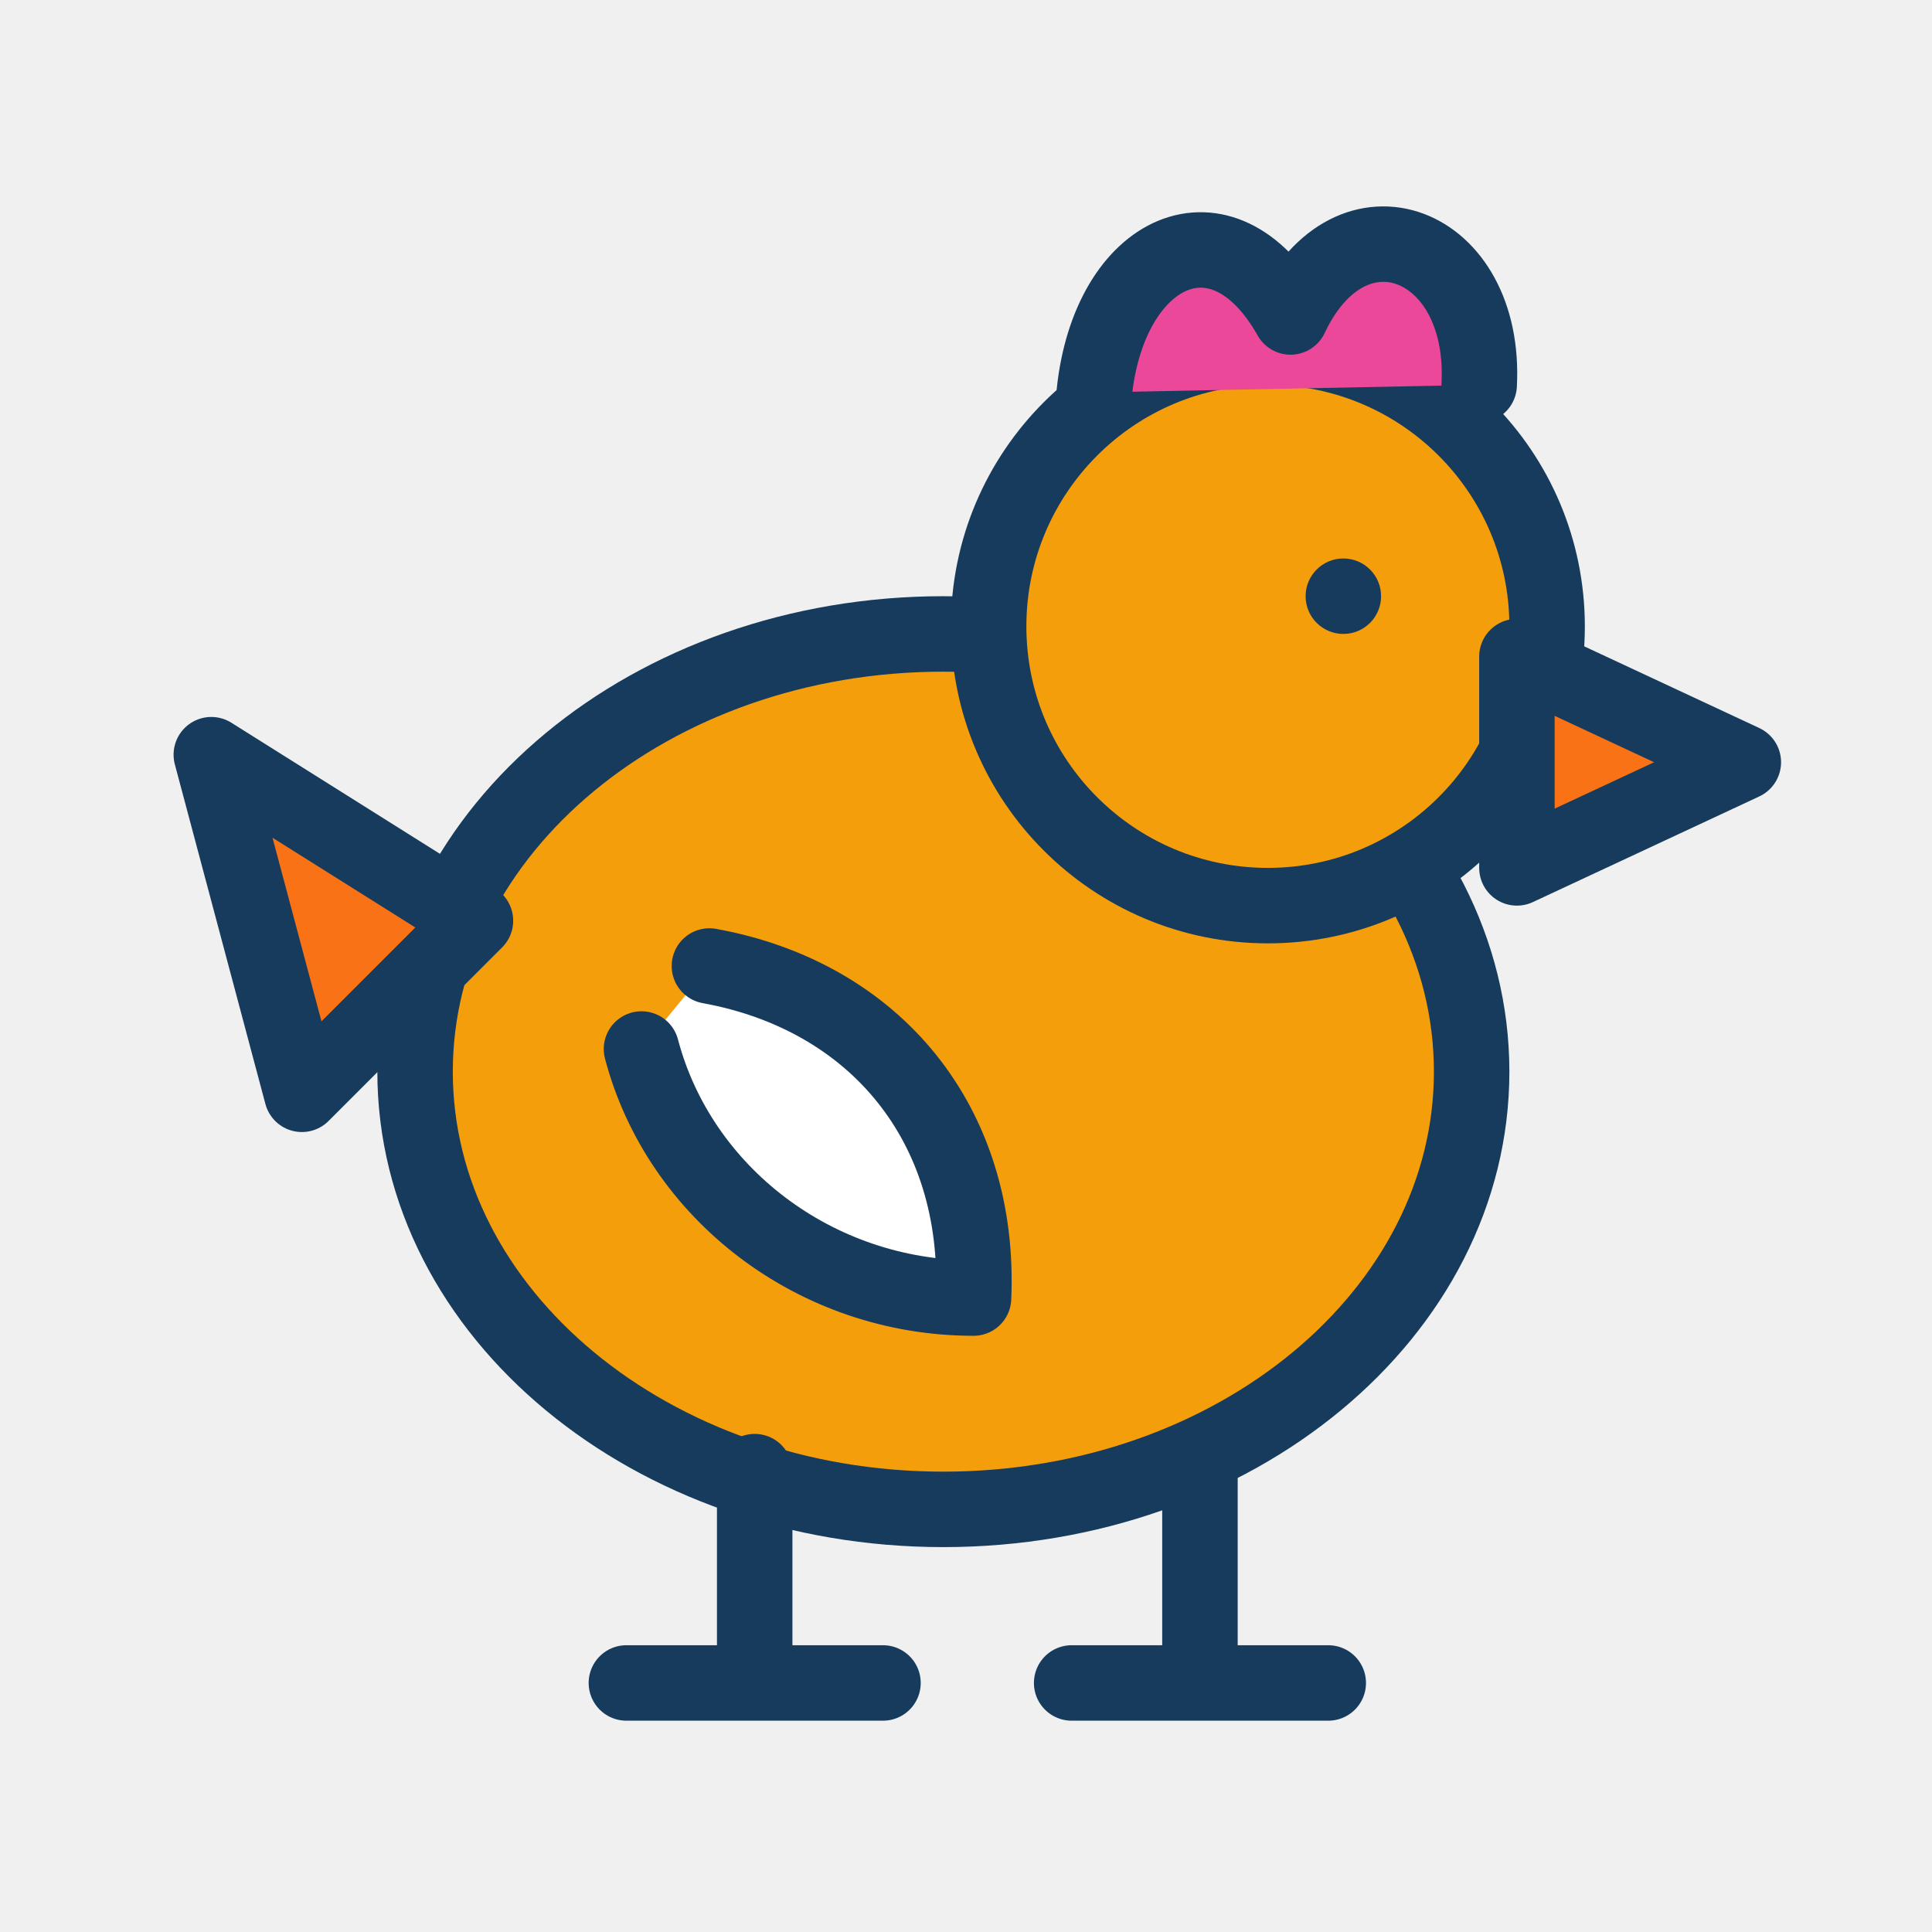
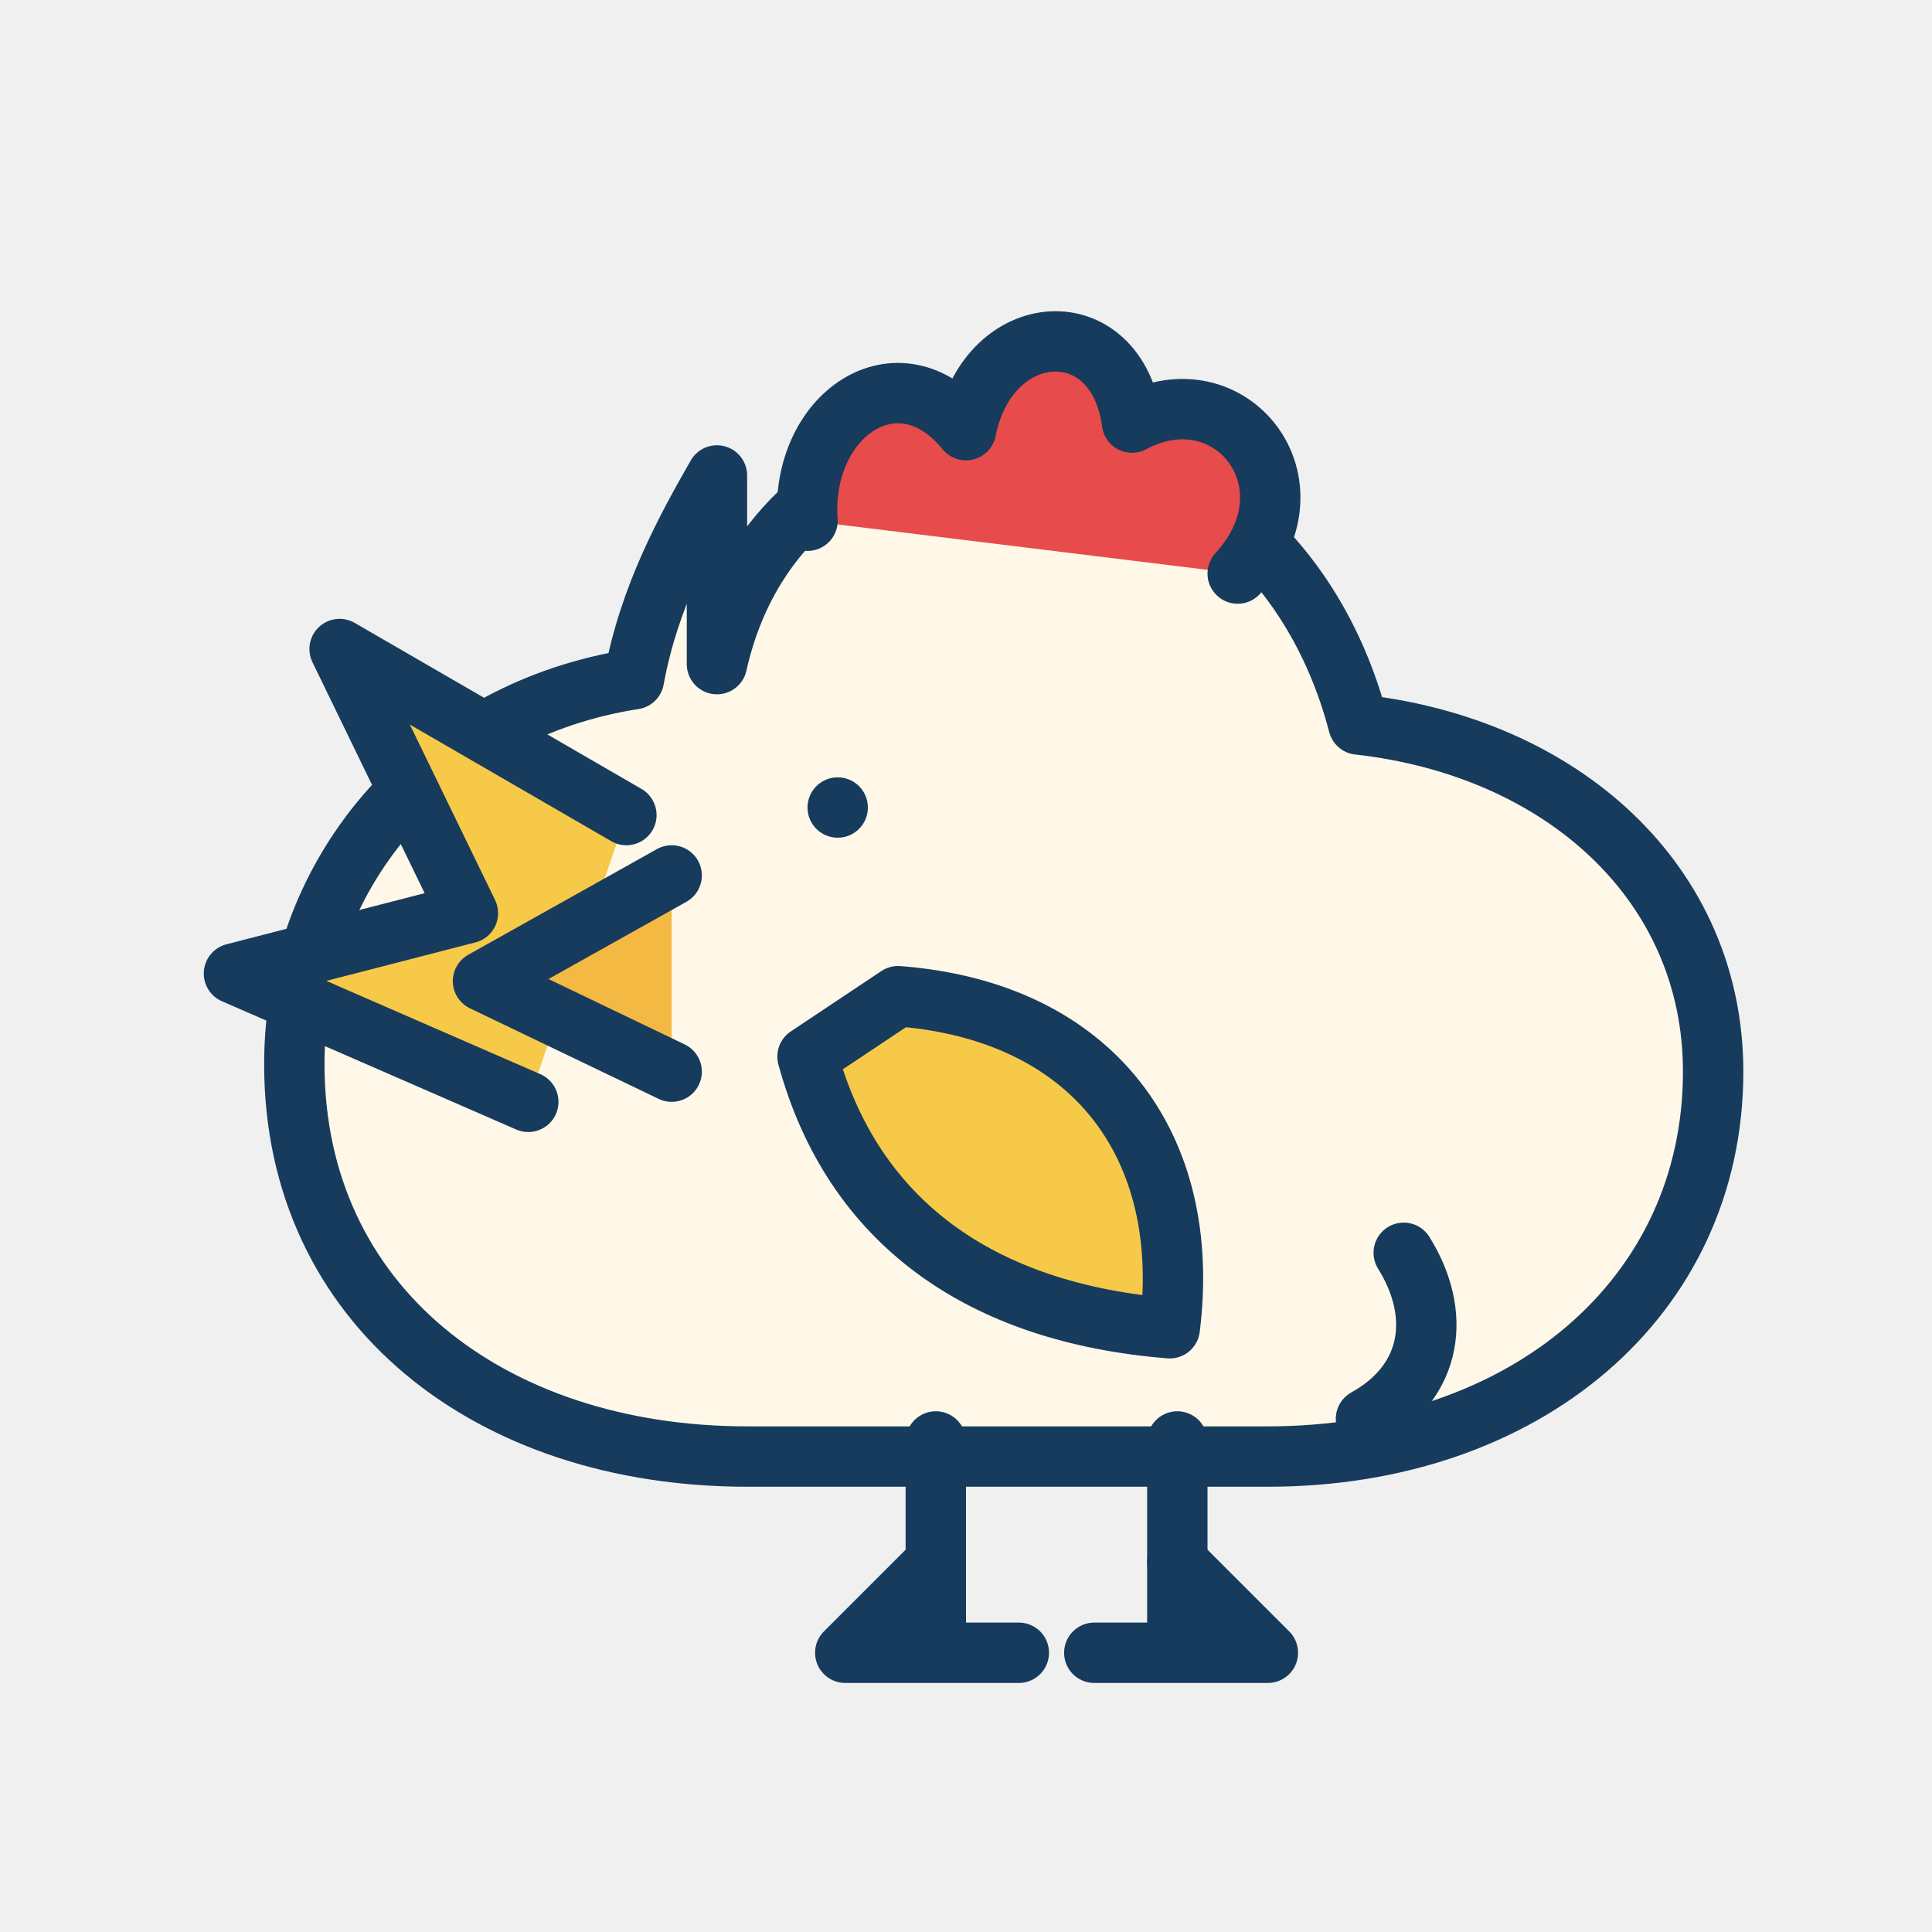
<svg xmlns="http://www.w3.org/2000/svg" viewBox="0 0 256 256">
-   <g stroke="#173B5C" stroke-width="10" stroke-linecap="round" stroke-linejoin="round">
-     <ellipse cx="125" cy="142" rx="70" ry="58" fill="#F59E0B" />
-     <circle cx="168" cy="83" r="37" fill="#F59E0B" />
-     <path d="M145 52c2-19 17-26 26-10 8-17 26-10 25 9" fill="#EC4899" />
-     <path d="M201 87l30 14-30 14z" fill="#F97316" />
-     <circle cx="178" cy="79" r="5" fill="#173B5C" stroke="none" />
-     <path d="M94 128c22 4 36 21 35 44-21 0-39-14-44-33" fill="#FFFFFF" />
-     <path d="M63 122L28 100l12 45z" fill="#F97316" />
-     <path d="M100 195v28m-17 0h34m42-28v28m-17 0h34" fill="none" />
+   <g stroke="#173B5C" stroke-width="8" stroke-linecap="round" stroke-linejoin="round">
+     <path d="M95 88c4-18 18-30 37-30 24 0 42 15 48 38 27 3 47 21 47 46 0 30-25 51-59 51H99c-34 0-60-20-60-52 0-26 19-47 45-51 2-11 7-20 11-27z" fill="#FFF8E8" />
+     <path d="M83 108L45 86l17 35-31 8 39 17" fill="#F7C948" />
+     <path d="M107 69c-1-14 12-23 21-12 3-15 20-16 22-1 13-7 25 8 14 20" fill="#E84B4B" />
+     <path d="M89 116l-25 14 25 12" fill="#F4B942" />
+     <circle cx="111" cy="107" r="4" fill="#173B5C" stroke="none" />
+     <path d="M119 132c26 2 39 20 36 44-25-2-42-14-48-36z" fill="#F7C948" />
+     <path d="M186 166c5 8 4 17-5 22" fill="none" />
+     <path d="M124 191v27m32-27v27" fill="none" />
+     <path d="M112 219h23m10 0h23M124 207l-12 12m44-12l12 12" fill="none" />
  </g>
</svg>
